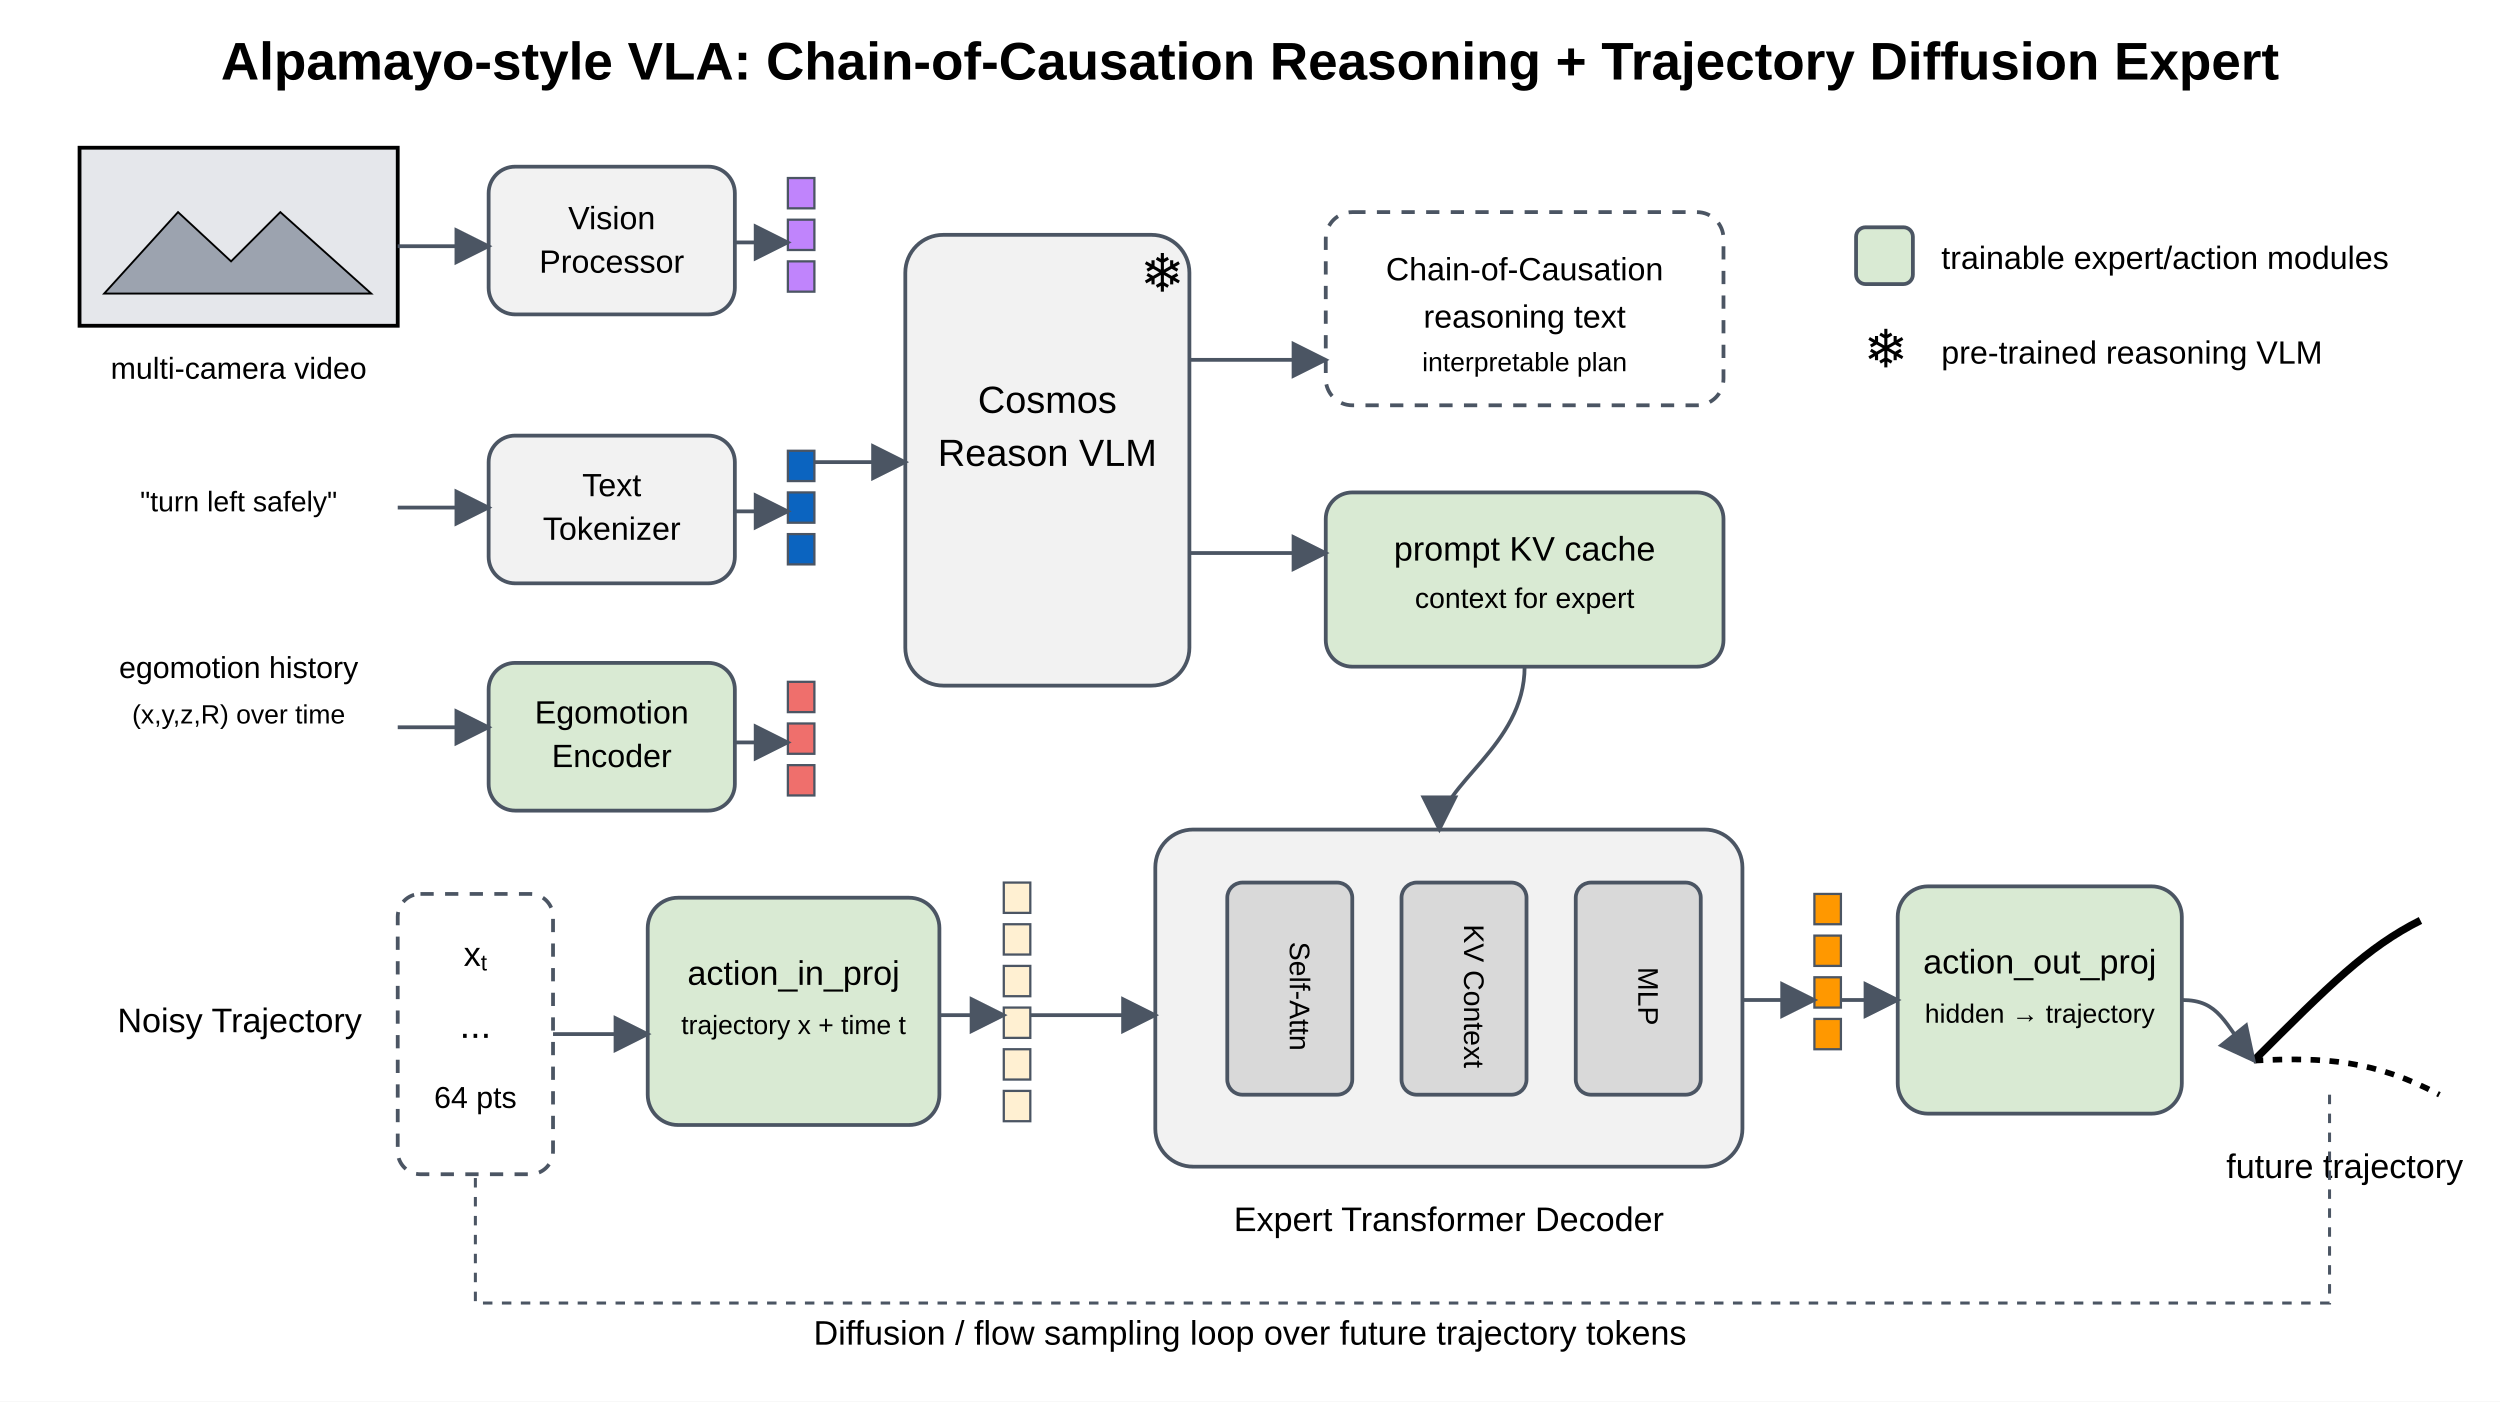
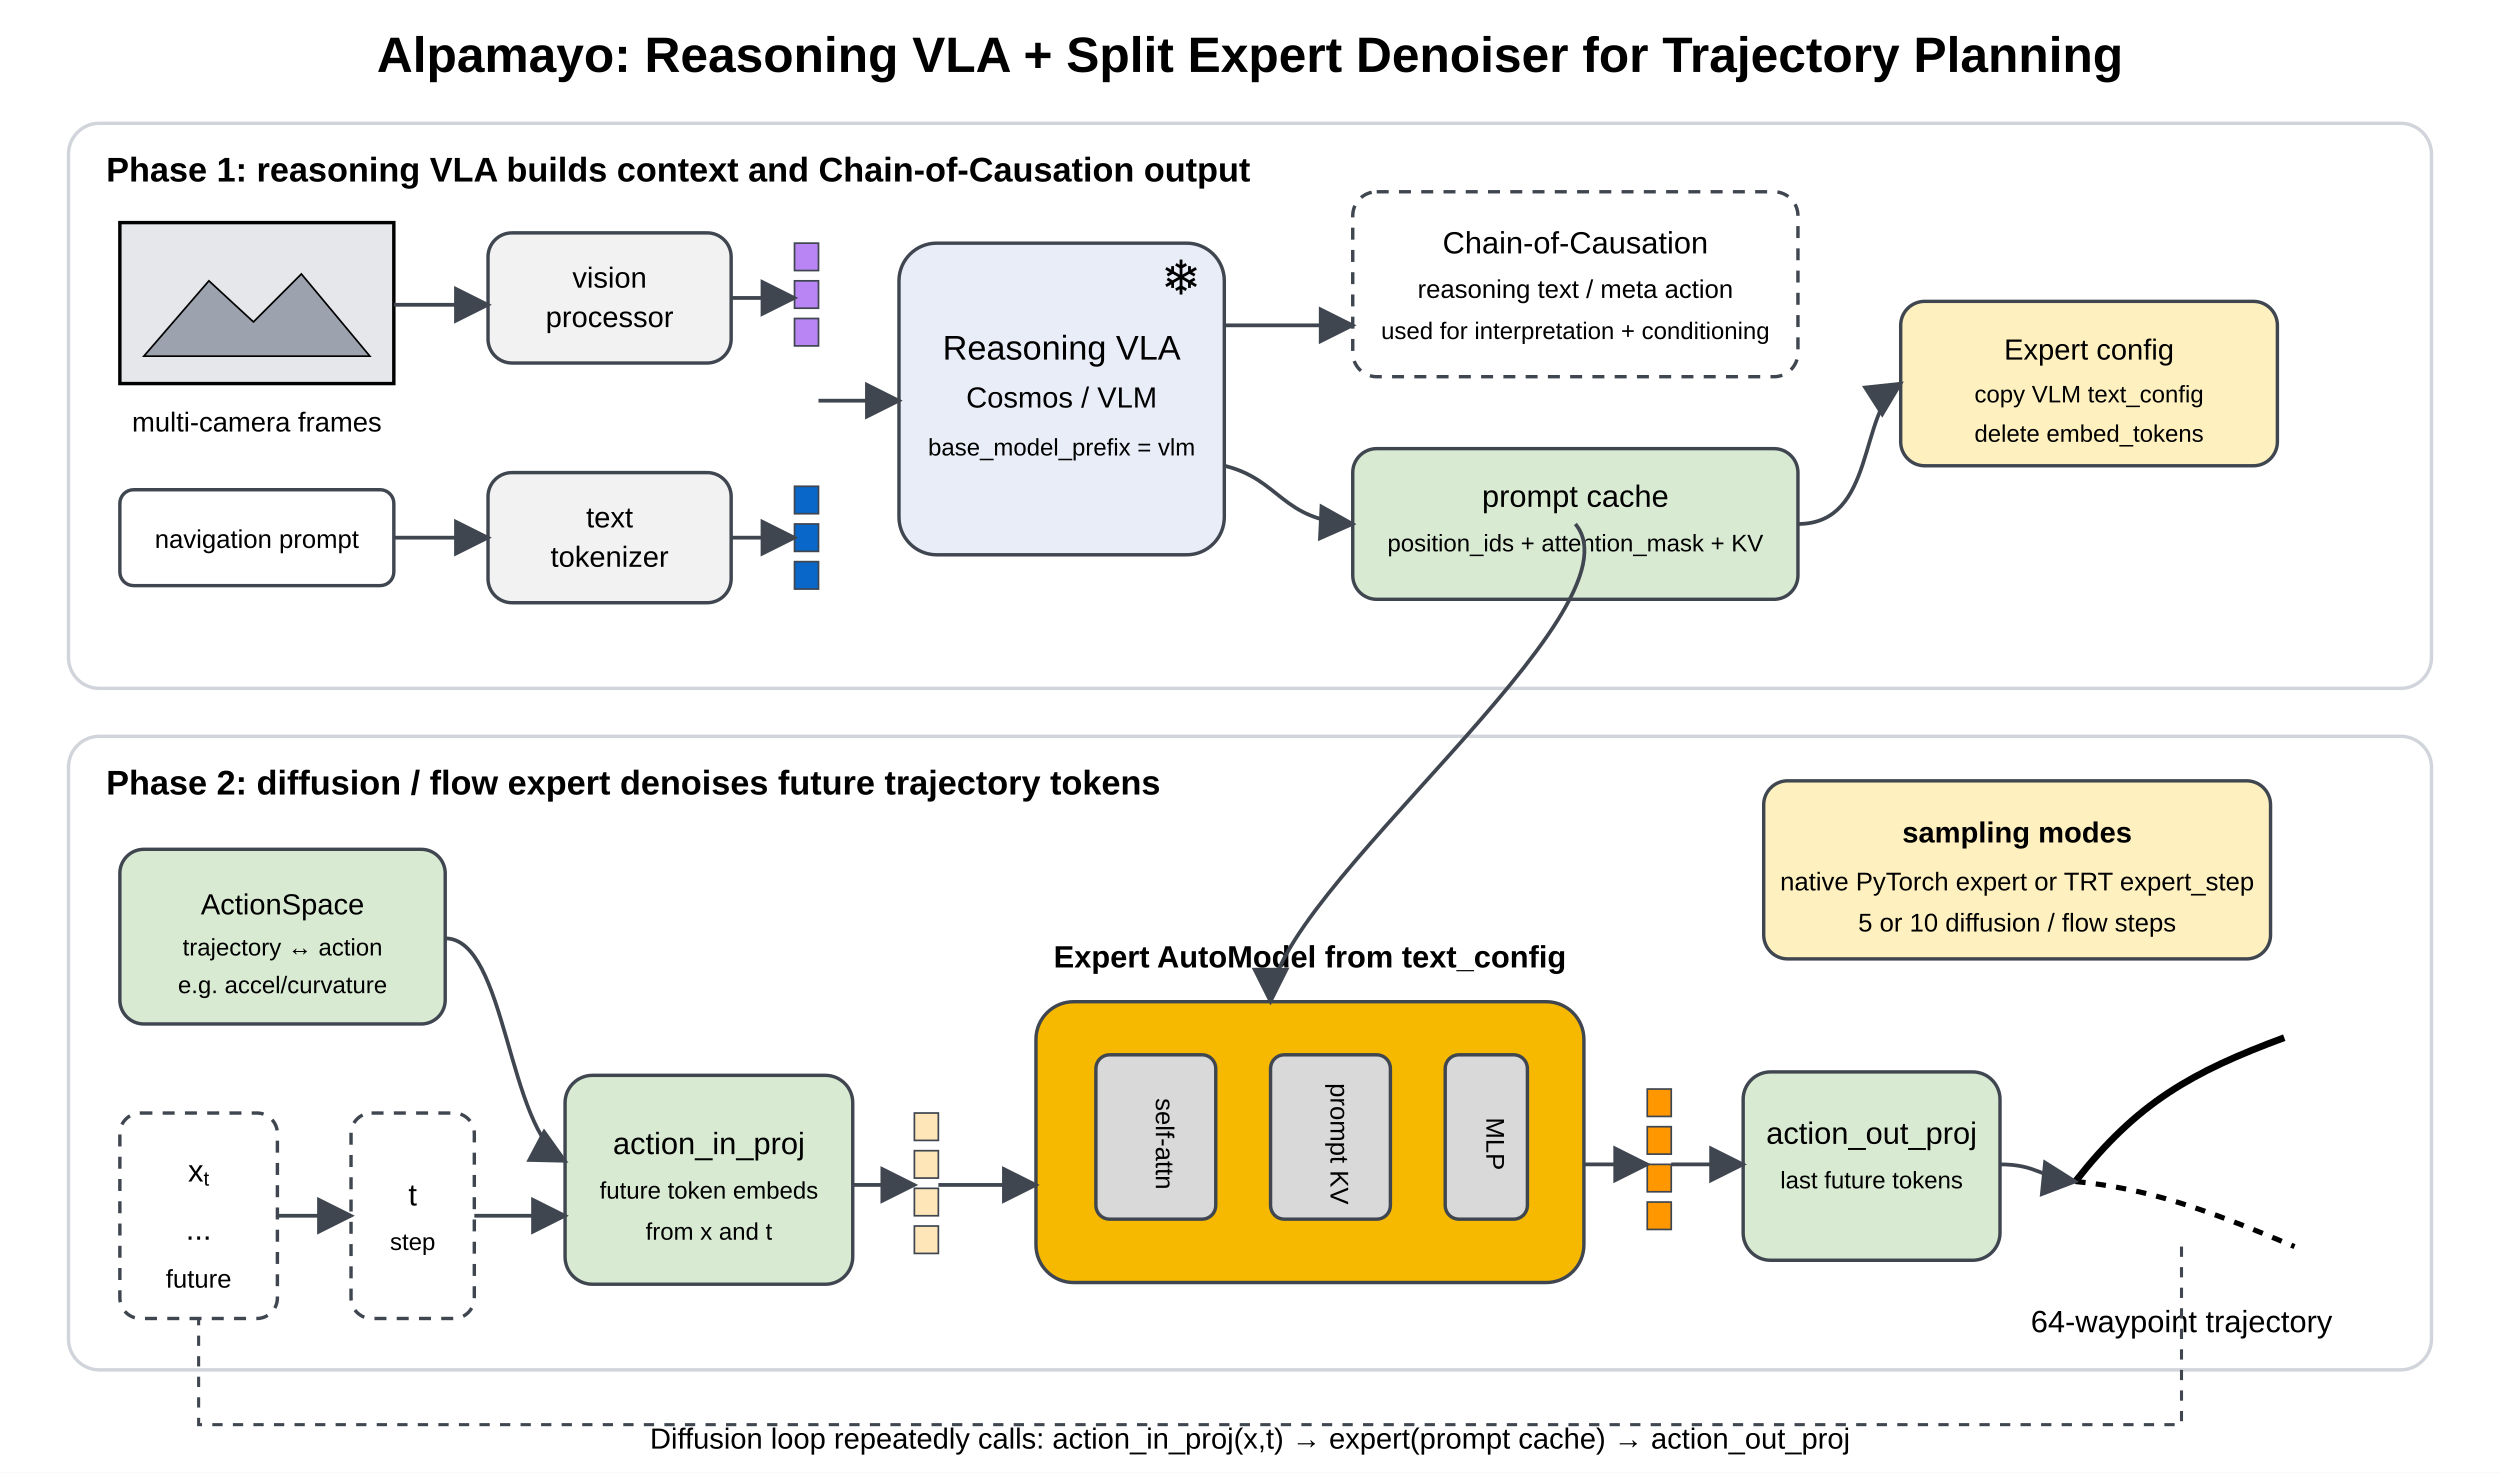
- <svg xmlns="http://www.w3.org/2000/svg" viewBox="0 0 1320 740" role="img" aria-labelledby="title desc">
-   <rect width="1320" height="740" fill="#ffffff" />
+ <svg xmlns="http://www.w3.org/2000/svg" viewBox="0 0 1460 860" role="img" aria-labelledby="title desc">
+   <rect width="1460" height="860" fill="#ffffff" />
  <style>
-     text { font-family: Arial, Helvetica, sans-serif; fill: #000000; }
-     .box { fill: #f2f2f2; stroke: #4b5563; stroke-width: 2; }
-     .emb { fill: #d9ead3; stroke: #4b5563; stroke-width: 2; }
-     .tokV { fill: #c084fc; stroke: #4b5563; stroke-width: 1.2; }
-     .tokT { fill: #0b64c0; stroke: #4b5563; stroke-width: 1.2; }
-     .tokE { fill: #ef6f6c; stroke: #4b5563; stroke-width: 1.2; }
-     .tokA { fill: #fff0d2; stroke: #4b5563; stroke-width: 1.2; }
-     .tokO { fill: #ff9800; stroke: #4b5563; stroke-width: 1.2; }
-     .arrow { stroke: #4b5563; stroke-width: 2; fill: none; marker-end: url(#arrow); }
-     .dash { stroke: #4b5563; stroke-width: 1.6; fill: none; stroke-dasharray: 5 5; }
+     text { font-family: Arial, Helvetica, sans-serif; fill:#000; }
+     .box { fill:#f2f2f2; stroke:#3f4650; stroke-width:2; }
+     .vlm { fill:#e9edf7; stroke:#3f4650; stroke-width:2; }
+     .expert { fill:#f7b900; stroke:#3f4650; stroke-width:2; }
+     .train { fill:#d9ead3; stroke:#3f4650; stroke-width:2; }
+     .flow { fill:#fff1bf; stroke:#3f4650; stroke-width:2; }
+     .tokV { fill:#b985f4; stroke:#3f4650; stroke-width:1; }
+     .tokT { fill:#0867c9; stroke:#3f4650; stroke-width:1; }
+     .tokE { fill:#ef6f6c; stroke:#3f4650; stroke-width:1; }
+     .tokA { fill:#ffe6b8; stroke:#3f4650; stroke-width:1; }
+     .tokO { fill:#ff9800; stroke:#3f4650; stroke-width:1; }
+     .arrow { stroke:#3f4650; stroke-width:2.2; fill:none; marker-end:url(#arrow); }
+     .dash { stroke:#3f4650; stroke-width:1.8; fill:none; stroke-dasharray:6 6; }
  </style>
  <defs>
    <marker id="arrow" markerWidth="10" markerHeight="10" refX="9" refY="5" orient="auto">
-       <path d="M0 0 L10 5 L0 10 Z" fill="#4b5563" />
+       <path d="M0 0 L10 5 L0 10 Z" fill="#3f4650" />
    </marker>
  </defs>
-   <text x="660" y="42" text-anchor="middle" font-size="28" font-weight="700">Alpamayo-style VLA: Chain-of-Causation Reasoning + Trajectory Diffusion Expert</text>
-   <rect x="42" y="78" width="168" height="94" fill="#e5e7eb" stroke="#000000" stroke-width="2" />
-   <path d="M55 155 L94 112 L122 138 L148 112 L196 155 Z" fill="#9ca3af" stroke="#000000" />
-   <text x="126" y="200" text-anchor="middle" font-size="16">multi-camera video</text>
-   <text x="126" y="270" text-anchor="middle" font-size="15" font-family="monospace">"turn left safely"</text>
-   <text x="126" y="358" text-anchor="middle" font-size="16">egomotion history</text>
-   <text x="126" y="382" text-anchor="middle" font-size="14">(x,y,z,R) over time</text>
-   <rect x="258" y="88" width="130" height="78" rx="14" class="box" />
-   <text x="323" y="121" text-anchor="middle" font-size="17">Vision</text>
-   <text x="323" y="144" text-anchor="middle" font-size="17">Processor</text>
-   <rect x="258" y="230" width="130" height="78" rx="14" class="box" />
-   <text x="323" y="262" text-anchor="middle" font-size="17">Text</text>
-   <text x="323" y="285" text-anchor="middle" font-size="17">Tokenizer</text>
-   <rect x="258" y="350" width="130" height="78" rx="14" class="emb" />
-   <text x="323" y="382" text-anchor="middle" font-size="17">Egomotion</text>
-   <text x="323" y="405" text-anchor="middle" font-size="17">Encoder</text>
+   <text x="730" y="42" text-anchor="middle" font-size="29" font-weight="700">Alpamayo: Reasoning VLA + Split Expert Denoiser for Trajectory Planning</text>
+   <rect x="40" y="72" width="1380" height="330" rx="18" fill="#ffffff" stroke="#d1d5db" stroke-width="2" />
+   <rect x="40" y="430" width="1380" height="370" rx="18" fill="#ffffff" stroke="#d1d5db" stroke-width="2" />
+   <text x="62" y="106" font-size="20" font-weight="700">Phase 1: reasoning VLA builds context and Chain-of-Causation output</text>
+   <text x="62" y="464" font-size="20" font-weight="700">Phase 2: diffusion / flow expert denoises future trajectory tokens</text>
+   <rect x="70" y="130" width="160" height="94" fill="#e5e7eb" stroke="#000" stroke-width="2" />
+   <path d="M84 208 L122 164 L148 188 L176 160 L216 208 Z" fill="#9ca3af" stroke="#000" />
+   <text x="150" y="252" text-anchor="middle" font-size="16">multi-camera frames</text>
+   <rect x="70" y="286" width="160" height="56" rx="8" fill="#fff" stroke="#3f4650" stroke-width="2" />
+   <text x="150" y="320" text-anchor="middle" font-size="15">navigation prompt</text>
+   <rect x="285" y="136" width="142" height="76" rx="14" class="box" />
+   <text x="356" y="168" text-anchor="middle" font-size="17">vision</text>
+   <text x="356" y="191" text-anchor="middle" font-size="17">processor</text>
+   <rect x="285" y="276" width="142" height="76" rx="14" class="box" />
+   <text x="356" y="308" text-anchor="middle" font-size="17">text</text>
+   <text x="356" y="331" text-anchor="middle" font-size="17">tokenizer</text>
  <g>
-     <rect x="416" y="94" width="14" height="16" class="tokV" />
-     <rect x="416" y="116" width="14" height="16" class="tokV" />
-     <rect x="416" y="138" width="14" height="16" class="tokV" />
-     <rect x="416" y="238" width="14" height="16" class="tokT" />
-     <rect x="416" y="260" width="14" height="16" class="tokT" />
-     <rect x="416" y="282" width="14" height="16" class="tokT" />
-     <rect x="416" y="360" width="14" height="16" class="tokE" />
-     <rect x="416" y="382" width="14" height="16" class="tokE" />
-     <rect x="416" y="404" width="14" height="16" class="tokE" />
+     <rect x="464" y="142" width="14" height="16" class="tokV" />
+     <rect x="464" y="164" width="14" height="16" class="tokV" />
+     <rect x="464" y="186" width="14" height="16" class="tokV" />
+     <rect x="464" y="284" width="14" height="16" class="tokT" />
+     <rect x="464" y="306" width="14" height="16" class="tokT" />
+     <rect x="464" y="328" width="14" height="16" class="tokT" />
  </g>
-   <rect x="478" y="124" width="150" height="238" rx="20" class="box" />
-   <text x="553" y="218" text-anchor="middle" font-size="20">Cosmos</text>
-   <text x="553" y="246" text-anchor="middle" font-size="20">Reason VLM</text>
-   <text x="602" y="154" font-size="28">❄</text>
-   <rect x="700" y="112" width="210" height="102" rx="14" fill="#ffffff" stroke="#4b5563" stroke-width="2" stroke-dasharray="7 6" />
-   <text x="805" y="148" text-anchor="middle" font-size="17">Chain-of-Causation</text>
-   <text x="805" y="173" text-anchor="middle" font-size="17">reasoning text</text>
-   <text x="805" y="196" text-anchor="middle" font-size="14">interpretable plan</text>
-   <rect x="700" y="260" width="210" height="92" rx="14" class="emb" />
-   <text x="805" y="296" text-anchor="middle" font-size="18">prompt KV cache</text>
-   <text x="805" y="321" text-anchor="middle" font-size="15">context for expert</text>
-   <text x="62" y="545" font-size="18">Noisy Trajectory</text>
-   <rect x="210" y="472" width="82" height="148" rx="12" fill="#ffffff" stroke="#4b5563" stroke-width="2" stroke-dasharray="7 6" />
-   <text x="251" y="510" text-anchor="middle" font-size="18">x<tspan baseline-shift="sub" font-size="12">t</tspan>
+   <rect x="525" y="142" width="190" height="182" rx="22" class="vlm" />
+   <text x="620" y="210" text-anchor="middle" font-size="20">Reasoning VLA</text>
+   <text x="620" y="238" text-anchor="middle" font-size="17">Cosmos / VLM</text>
+   <text x="620" y="266" text-anchor="middle" font-size="14">base_model_prefix = vlm</text>
+   <text x="678" y="172" font-size="28">❄</text>
+   <rect x="790" y="112" width="260" height="108" rx="14" fill="#fff" stroke="#3f4650" stroke-width="2" stroke-dasharray="7 6" />
+   <text x="920" y="148" text-anchor="middle" font-size="18">Chain-of-Causation</text>
+   <text x="920" y="174" text-anchor="middle" font-size="15">reasoning text / meta action</text>
+   <text x="920" y="198" text-anchor="middle" font-size="14">used for interpretation + conditioning</text>
+   <rect x="790" y="262" width="260" height="88" rx="14" class="train" />
+   <text x="920" y="296" text-anchor="middle" font-size="18">prompt cache</text>
+   <text x="920" y="322" text-anchor="middle" font-size="14">position_ids + attention_mask + KV</text>
+   <rect x="1110" y="176" width="220" height="96" rx="14" class="flow" />
+   <text x="1220" y="210" text-anchor="middle" font-size="17">Expert config</text>
+   <text x="1220" y="235" text-anchor="middle" font-size="14">copy VLM text_config</text>
+   <text x="1220" y="258" text-anchor="middle" font-size="14">delete embed_tokens</text>
+   <rect x="70" y="496" width="190" height="102" rx="14" class="train" />
+   <text x="165" y="534" text-anchor="middle" font-size="17">ActionSpace</text>
+   <text x="165" y="558" text-anchor="middle" font-size="14">trajectory ↔ action</text>
+   <text x="165" y="580" text-anchor="middle" font-size="14">e.g. accel/curvature</text>
+   <rect x="70" y="650" width="92" height="120" rx="12" fill="#fff" stroke="#3f4650" stroke-width="2" stroke-dasharray="7 6" />
+   <text x="116" y="690" text-anchor="middle" font-size="18">x<tspan baseline-shift="sub" font-size="12">t</tspan>
  </text>
-   <text x="251" y="548" text-anchor="middle" font-size="20">...</text>
-   <text x="251" y="585" text-anchor="middle" font-size="16">64 pts</text>
-   <rect x="342" y="474" width="154" height="120" rx="16" class="emb" />
-   <text x="419" y="520" text-anchor="middle" font-size="18">action_in_proj</text>
-   <text x="419" y="546" text-anchor="middle" font-size="14">trajectory x + time t</text>
+   <text x="116" y="724" text-anchor="middle" font-size="18">...</text>
+   <text x="116" y="752" text-anchor="middle" font-size="15">future</text>
+   <rect x="205" y="650" width="72" height="120" rx="12" fill="#fff" stroke="#3f4650" stroke-width="2" stroke-dasharray="7 6" />
+   <text x="241" y="704" text-anchor="middle" font-size="18">t</text>
+   <text x="241" y="730" text-anchor="middle" font-size="14">step</text>
+   <rect x="330" y="628" width="168" height="122" rx="16" class="train" />
+   <text x="414" y="674" text-anchor="middle" font-size="18">action_in_proj</text>
+   <text x="414" y="700" text-anchor="middle" font-size="14">future token embeds</text>
+   <text x="414" y="724" text-anchor="middle" font-size="14">from x and t</text>
  <g>
-     <rect x="530" y="466" width="14" height="16" class="tokA" />
-     <rect x="530" y="488" width="14" height="16" class="tokA" />
-     <rect x="530" y="510" width="14" height="16" class="tokA" />
-     <rect x="530" y="532" width="14" height="16" class="tokA" />
-     <rect x="530" y="554" width="14" height="16" class="tokA" />
-     <rect x="530" y="576" width="14" height="16" class="tokA" />
+     <rect x="534" y="650" width="14" height="16" class="tokA" />
+     <rect x="534" y="672" width="14" height="16" class="tokA" />
+     <rect x="534" y="694" width="14" height="16" class="tokA" />
+     <rect x="534" y="716" width="14" height="16" class="tokA" />
  </g>
-   <rect x="610" y="438" width="310" height="178" rx="20" class="box" />
-   <text x="765" y="650" text-anchor="middle" font-size="18">Expert Transformer Decoder</text>
-   <rect x="648" y="466" width="66" height="112" rx="8" fill="#d9d9d9" stroke="#4b5563" stroke-width="2" />
-   <text x="681" y="526" text-anchor="middle" font-size="15" transform="rotate(90 681 526)">Self-Attn</text>
-   <rect x="740" y="466" width="66" height="112" rx="8" fill="#d9d9d9" stroke="#4b5563" stroke-width="2" />
-   <text x="773" y="526" text-anchor="middle" font-size="15" transform="rotate(90 773 526)">KV Context</text>
-   <rect x="832" y="466" width="66" height="112" rx="8" fill="#d9d9d9" stroke="#4b5563" stroke-width="2" />
-   <text x="865" y="526" text-anchor="middle" font-size="15" transform="rotate(90 865 526)">MLP</text>
+   <rect x="605" y="585" width="320" height="164" rx="22" class="expert" />
+   <text x="765" y="565" text-anchor="middle" font-size="18" font-weight="700">Expert AutoModel from text_config</text>
+   <rect x="640" y="616" width="70" height="96" rx="8" fill="#d9d9d9" stroke="#3f4650" stroke-width="2" />
+   <text x="675" y="668" text-anchor="middle" font-size="15" transform="rotate(90 675 668)">self-attn</text>
+   <rect x="742" y="616" width="70" height="96" rx="8" fill="#d9d9d9" stroke="#3f4650" stroke-width="2" />
+   <text x="777" y="668" text-anchor="middle" font-size="15" transform="rotate(90 777 668)">prompt KV</text>
+   <rect x="844" y="616" width="48" height="96" rx="8" fill="#d9d9d9" stroke="#3f4650" stroke-width="2" />
+   <text x="868" y="668" text-anchor="middle" font-size="15" transform="rotate(90 868 668)">MLP</text>
  <g>
-     <rect x="958" y="472" width="14" height="16" class="tokO" />
-     <rect x="958" y="494" width="14" height="16" class="tokO" />
-     <rect x="958" y="516" width="14" height="16" class="tokO" />
-     <rect x="958" y="538" width="14" height="16" class="tokO" />
+     <rect x="962" y="636" width="14" height="16" class="tokO" />
+     <rect x="962" y="658" width="14" height="16" class="tokO" />
+     <rect x="962" y="680" width="14" height="16" class="tokO" />
+     <rect x="962" y="702" width="14" height="16" class="tokO" />
  </g>
-   <rect x="1002" y="468" width="150" height="120" rx="16" class="emb" />
-   <text x="1077" y="514" text-anchor="middle" font-size="18">action_out_proj</text>
-   <text x="1077" y="540" text-anchor="middle" font-size="14">hidden → trajectory</text>
-   <path d="M1190 560 C1230 520, 1250 500, 1278 486" stroke="#000000" stroke-width="4" fill="none" />
-   <path d="M1190 560 C1228 558, 1254 560, 1288 578" stroke="#000000" stroke-width="3" fill="none" stroke-dasharray="5 5" />
-   <text x="1238" y="622" text-anchor="middle" font-size="18">future trajectory</text>
-   <rect x="980" y="120" width="30" height="30" rx="5" class="emb" />
-   <text x="1025" y="142" font-size="17">trainable expert/action modules</text>
-   <text x="984" y="194" font-size="28">❄</text>
-   <text x="1025" y="192" font-size="17">pre-trained reasoning VLM</text>
-   <path class="arrow" d="M210 130 H258" />
-   <path class="arrow" d="M210 268 H258" />
-   <path class="arrow" d="M210 384 H258" />
-   <path class="arrow" d="M388 128 H416" />
-   <path class="arrow" d="M388 270 H416" />
-   <path class="arrow" d="M388 392 H416" />
-   <path class="arrow" d="M430 244 H478" />
-   <path class="arrow" d="M628 190 H700" />
-   <path class="arrow" d="M628 292 H700" />
-   <path class="arrow" d="M805 352 C805 394, 760 414, 760 438" />
-   <path class="arrow" d="M292 546 H342" />
-   <path class="arrow" d="M496 536 H530" />
-   <path class="arrow" d="M544 536 H610" />
-   <path class="arrow" d="M920 528 H958" />
-   <path class="arrow" d="M972 528 H1002" />
-   <path class="arrow" d="M1152 528 C1172 528, 1174 540, 1190 560" />
-   <path class="dash" d="M1230 578 V688 H251 V620" />
-   <text x="660" y="710" text-anchor="middle" font-size="18">Diffusion / flow sampling loop over future trajectory tokens</text>
+   <rect x="1018" y="626" width="150" height="110" rx="16" class="train" />
+   <text x="1093" y="668" text-anchor="middle" font-size="18">action_out_proj</text>
+   <text x="1093" y="694" text-anchor="middle" font-size="14">last future tokens</text>
+   <path d="M1212 690 C1248 644, 1280 626, 1334 606" stroke="#000" stroke-width="4" fill="none" />
+   <path d="M1212 690 C1254 694, 1288 706, 1340 728" stroke="#000" stroke-width="3" fill="none" stroke-dasharray="6 6" />
+   <text x="1274" y="778" text-anchor="middle" font-size="18">64-waypoint trajectory</text>
+   <rect x="1030" y="456" width="296" height="104" rx="14" class="flow" />
+   <text x="1178" y="492" text-anchor="middle" font-size="17" font-weight="700">sampling modes</text>
+   <text x="1178" y="520" text-anchor="middle" font-size="15">native PyTorch expert or TRT expert_step</text>
+   <text x="1178" y="544" text-anchor="middle" font-size="15">5 or 10 diffusion / flow steps</text>
+   <path class="arrow" d="M230 178 H285" />
+   <path class="arrow" d="M230 314 H285" />
+   <path class="arrow" d="M427 174 H464" />
+   <path class="arrow" d="M427 314 H464" />
+   <path class="arrow" d="M478 234 H525" />
+   <path class="arrow" d="M715 190 H790" />
+   <path class="arrow" d="M715 272 C748 280, 748 304, 790 306" />
+   <path class="arrow" d="M1050 306 C1096 306, 1085 240, 1110 224" />
+   <path class="arrow" d="M260 548 C296 548, 296 660, 330 678" />
+   <path class="arrow" d="M162 710 H205" />
+   <path class="arrow" d="M277 710 H330" />
+   <path class="arrow" d="M498 692 H534" />
+   <path class="arrow" d="M548 692 H605" />
+   <path class="arrow" d="M920 306 C962 356, 742 522, 742 585" />
+   <path class="arrow" d="M925 680 H962" />
+   <path class="arrow" d="M976 680 H1018" />
+   <path class="arrow" d="M1168 680 C1190 680, 1192 688, 1212 690" />
+   <path class="dash" d="M1274 728 V832 H116 V770" />
+   <text x="730" y="846" text-anchor="middle" font-size="17">Diffusion loop repeatedly calls: action_in_proj(x,t) → expert(prompt cache) → action_out_proj</text>
</svg>
